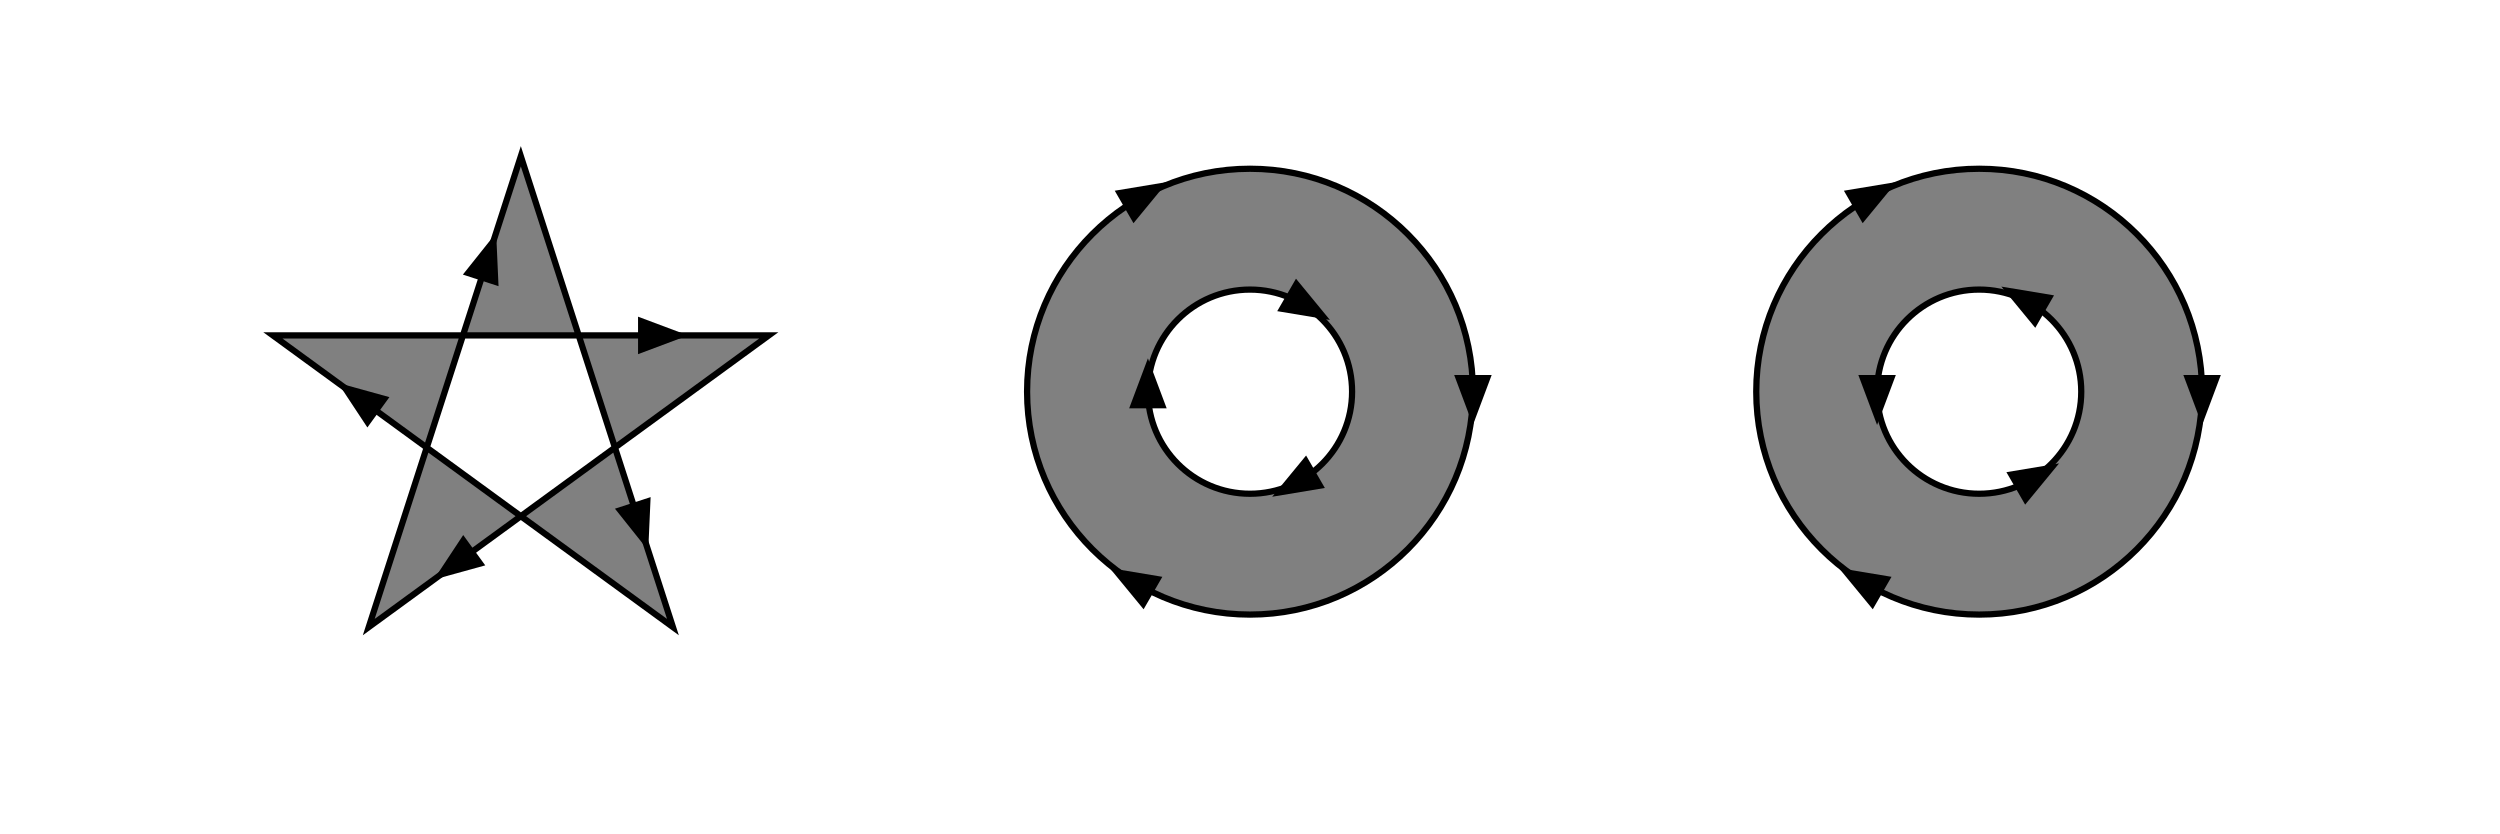
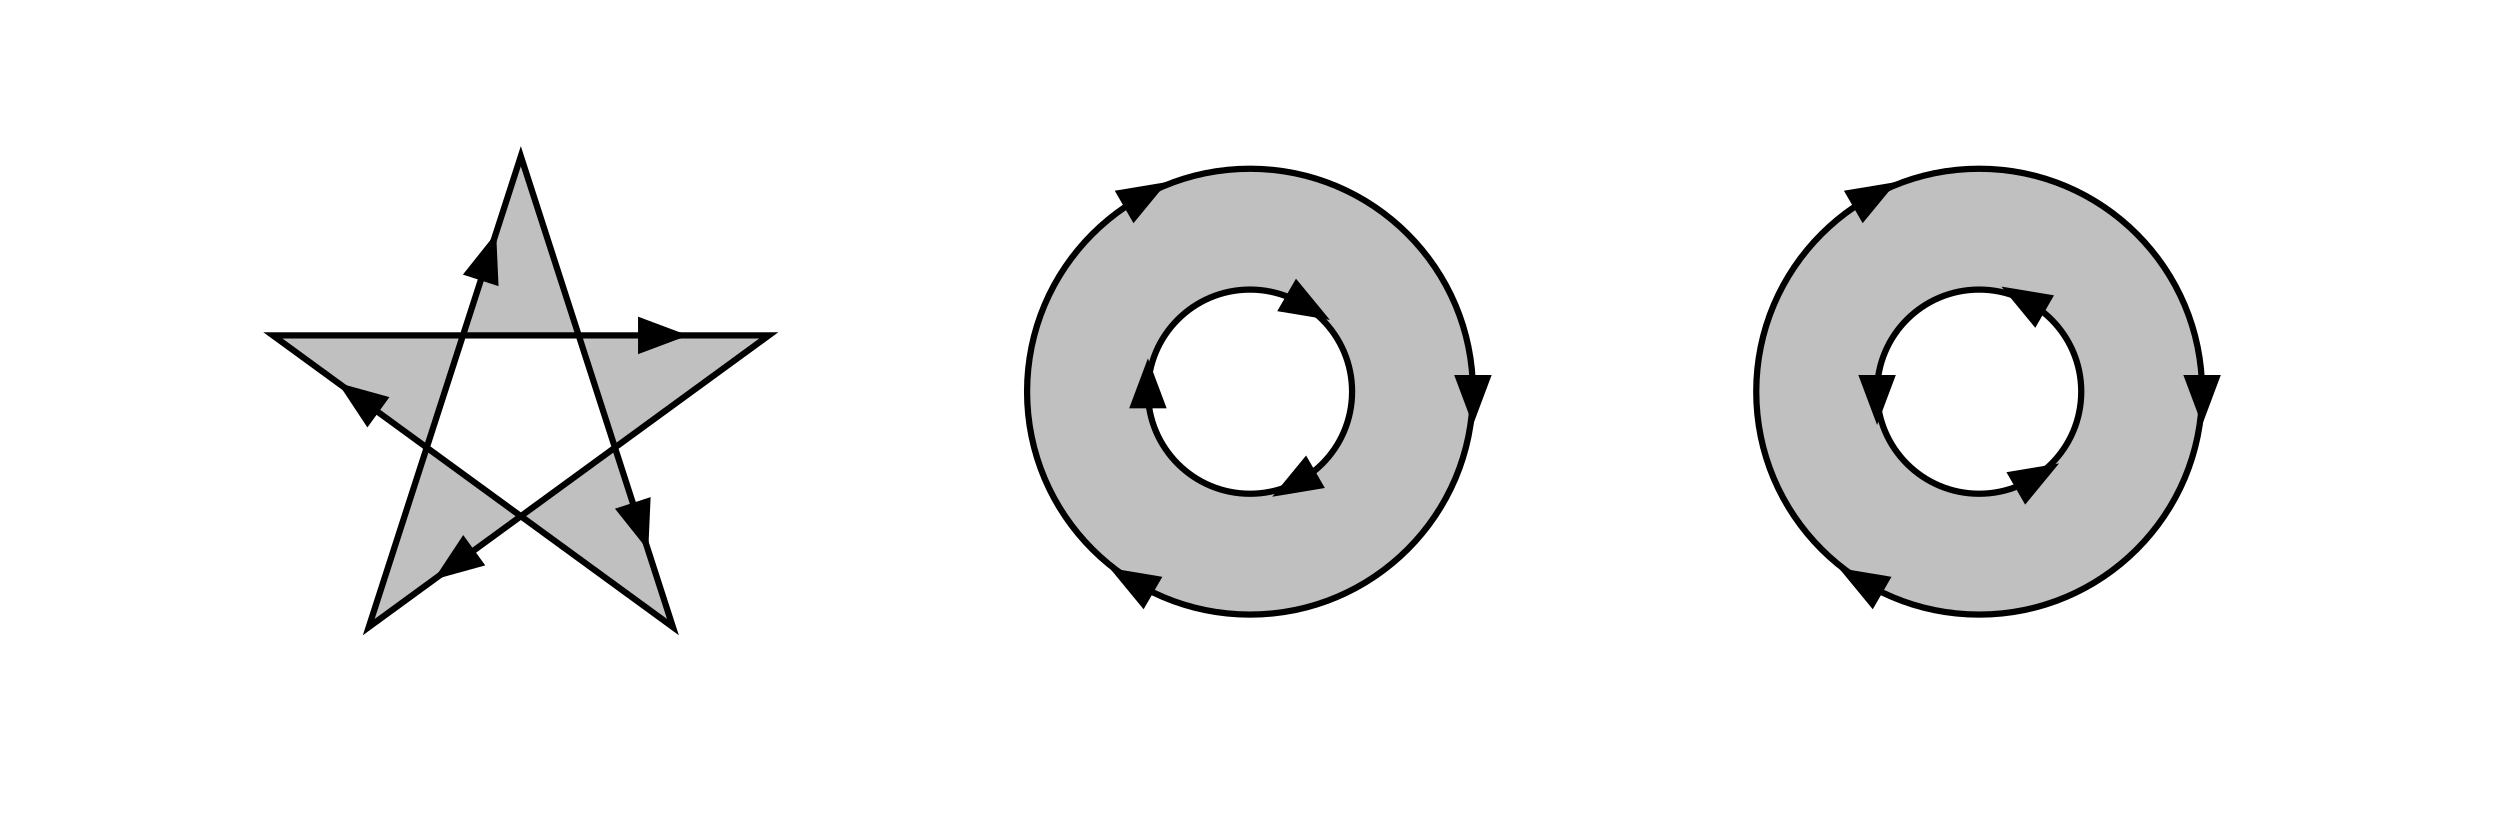
<svg xmlns="http://www.w3.org/2000/svg" xmlns:xlink="http://www.w3.org/1999/xlink" width="12cm" height="4cm" viewBox="0 0 1200 400" version="1.1">
  <defs>
    <path id="Triangle" d="M 16,0 L -8,9 v-18 z" fill="black" stroke="none" />
  </defs>
-   <g fill-rule="evenodd" fill="gray" stroke="black" stroke-width="3">
+   <g fill-rule="evenodd" fill="silver" stroke="black" stroke-width="3">
    <path d="M 250,75 L 323,301 131,161 369,161 177,301 z" />
    <use xlink:href="#Triangle" transform="translate(306.21 249) rotate(72)" overflow="visible" />
    <use xlink:href="#Triangle" transform="translate(175.16,193.2) rotate(216)" overflow="visible" />
    <use xlink:href="#Triangle" transform="translate(314.26,161) rotate(0)" overflow="visible" />
    <use xlink:href="#Triangle" transform="translate(221.16,268.8) rotate(144)" overflow="visible" />
    <use xlink:href="#Triangle" transform="translate(233.21,126.98) rotate(288)" overflow="visible" />
    <path d="M 600,81 A 107,107 0 0,1 600,295 A 107,107 0 0,1 600,81 z              M 600,139 A 49,49 0 0,1 600,237 A 49,49 0 0,1 600,139 z" />
    <use xlink:href="#Triangle" transform="translate(600,188) rotate(0) translate(107,0) rotate(90)" overflow="visible" />
    <use xlink:href="#Triangle" transform="translate(600,188) rotate(120) translate(107,0) rotate(90)" overflow="visible" />
    <use xlink:href="#Triangle" transform="translate(600,188) rotate(240) translate(107,0) rotate(90)" overflow="visible" />
    <use xlink:href="#Triangle" transform="translate(600,188) rotate(60) translate(49,0) rotate(90)" overflow="visible" />
    <use xlink:href="#Triangle" transform="translate(600,188) rotate(180) translate(49,0) rotate(90)" overflow="visible" />
    <use xlink:href="#Triangle" transform="translate(600,188) rotate(300) translate(49,0) rotate(90)" overflow="visible" />
    <path d="M 950,81 A 107,107 0 0,1 950,295 A 107,107 0 0,1 950,81 z              M 950,139 A 49,49 0 0,0 950,237 A 49,49 0 0,0 950,139 z" />
    <use xlink:href="#Triangle" transform="translate(950,188) rotate(0) translate(107,0) rotate(90)" overflow="visible" />
    <use xlink:href="#Triangle" transform="translate(950,188) rotate(120) translate(107,0) rotate(90)" overflow="visible" />
    <use xlink:href="#Triangle" transform="translate(950,188) rotate(240) translate(107,0) rotate(90)" overflow="visible" />
    <use xlink:href="#Triangle" transform="translate(950,188) rotate(60) translate(49,0) rotate(-90)" overflow="visible" />
    <use xlink:href="#Triangle" transform="translate(950,188) rotate(180) translate(49,0) rotate(-90)" overflow="visible" />
    <use xlink:href="#Triangle" transform="translate(950,188) rotate(300) translate(49,0) rotate(-90)" overflow="visible" />
  </g>
</svg>
